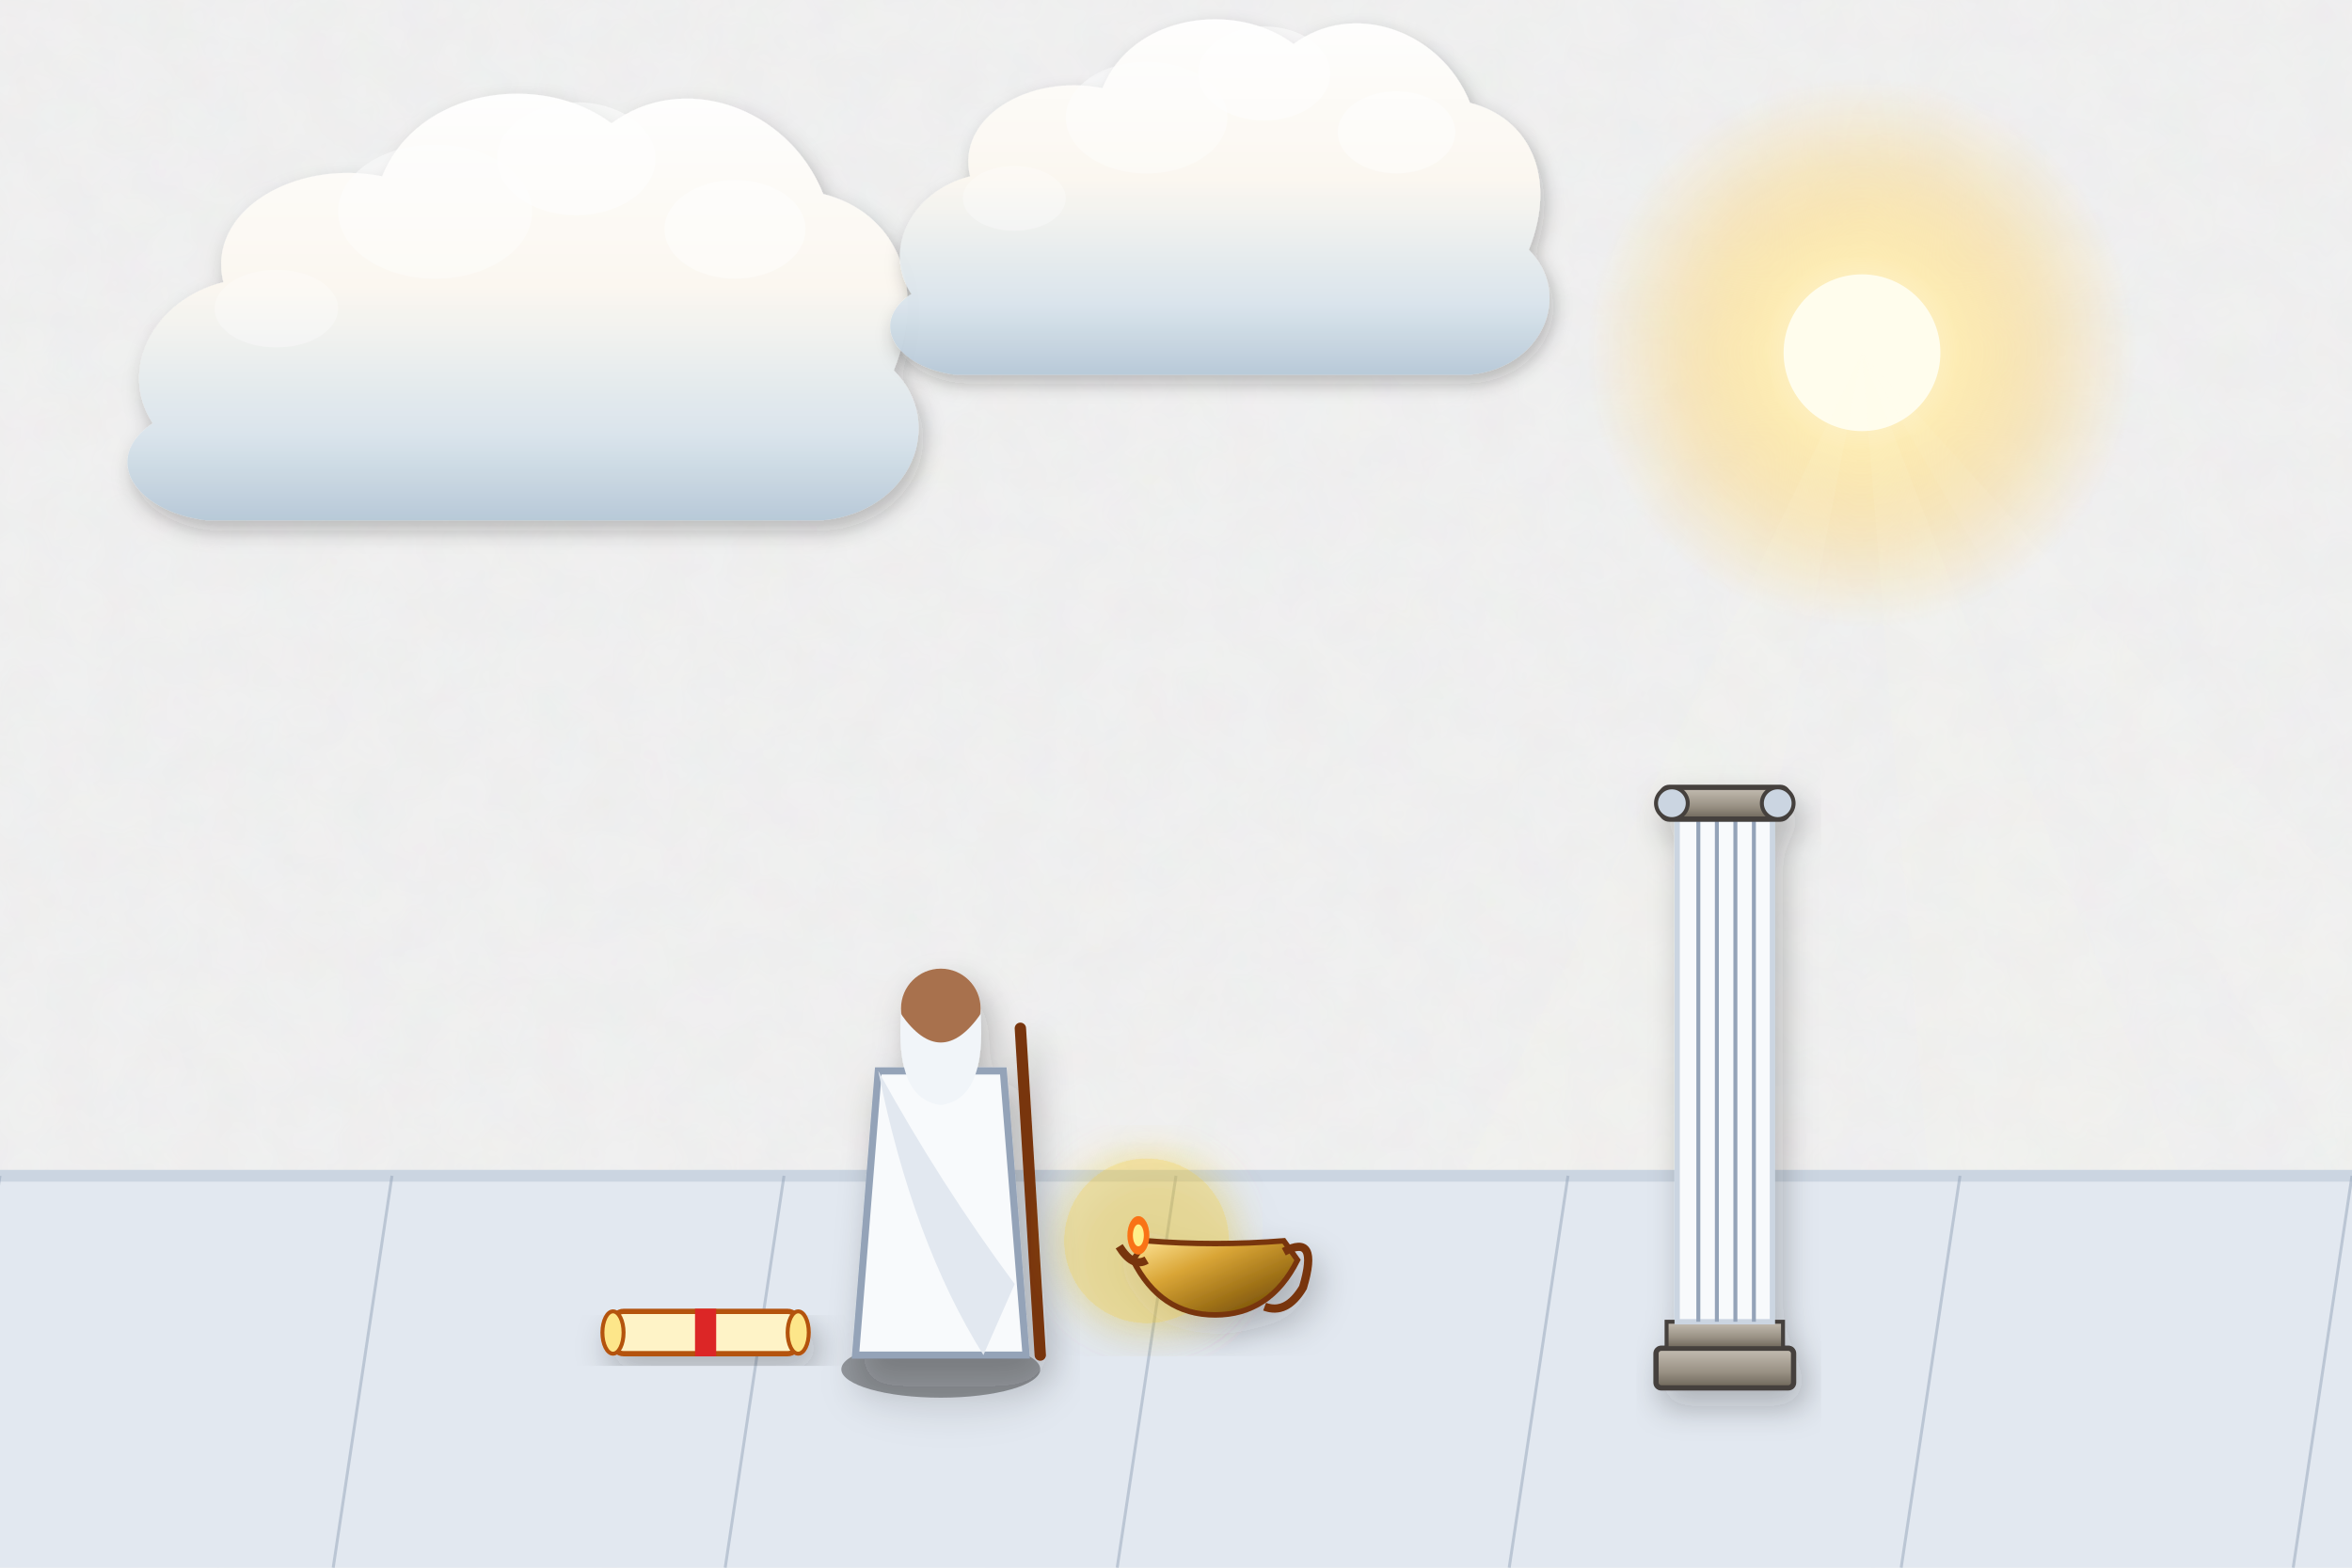
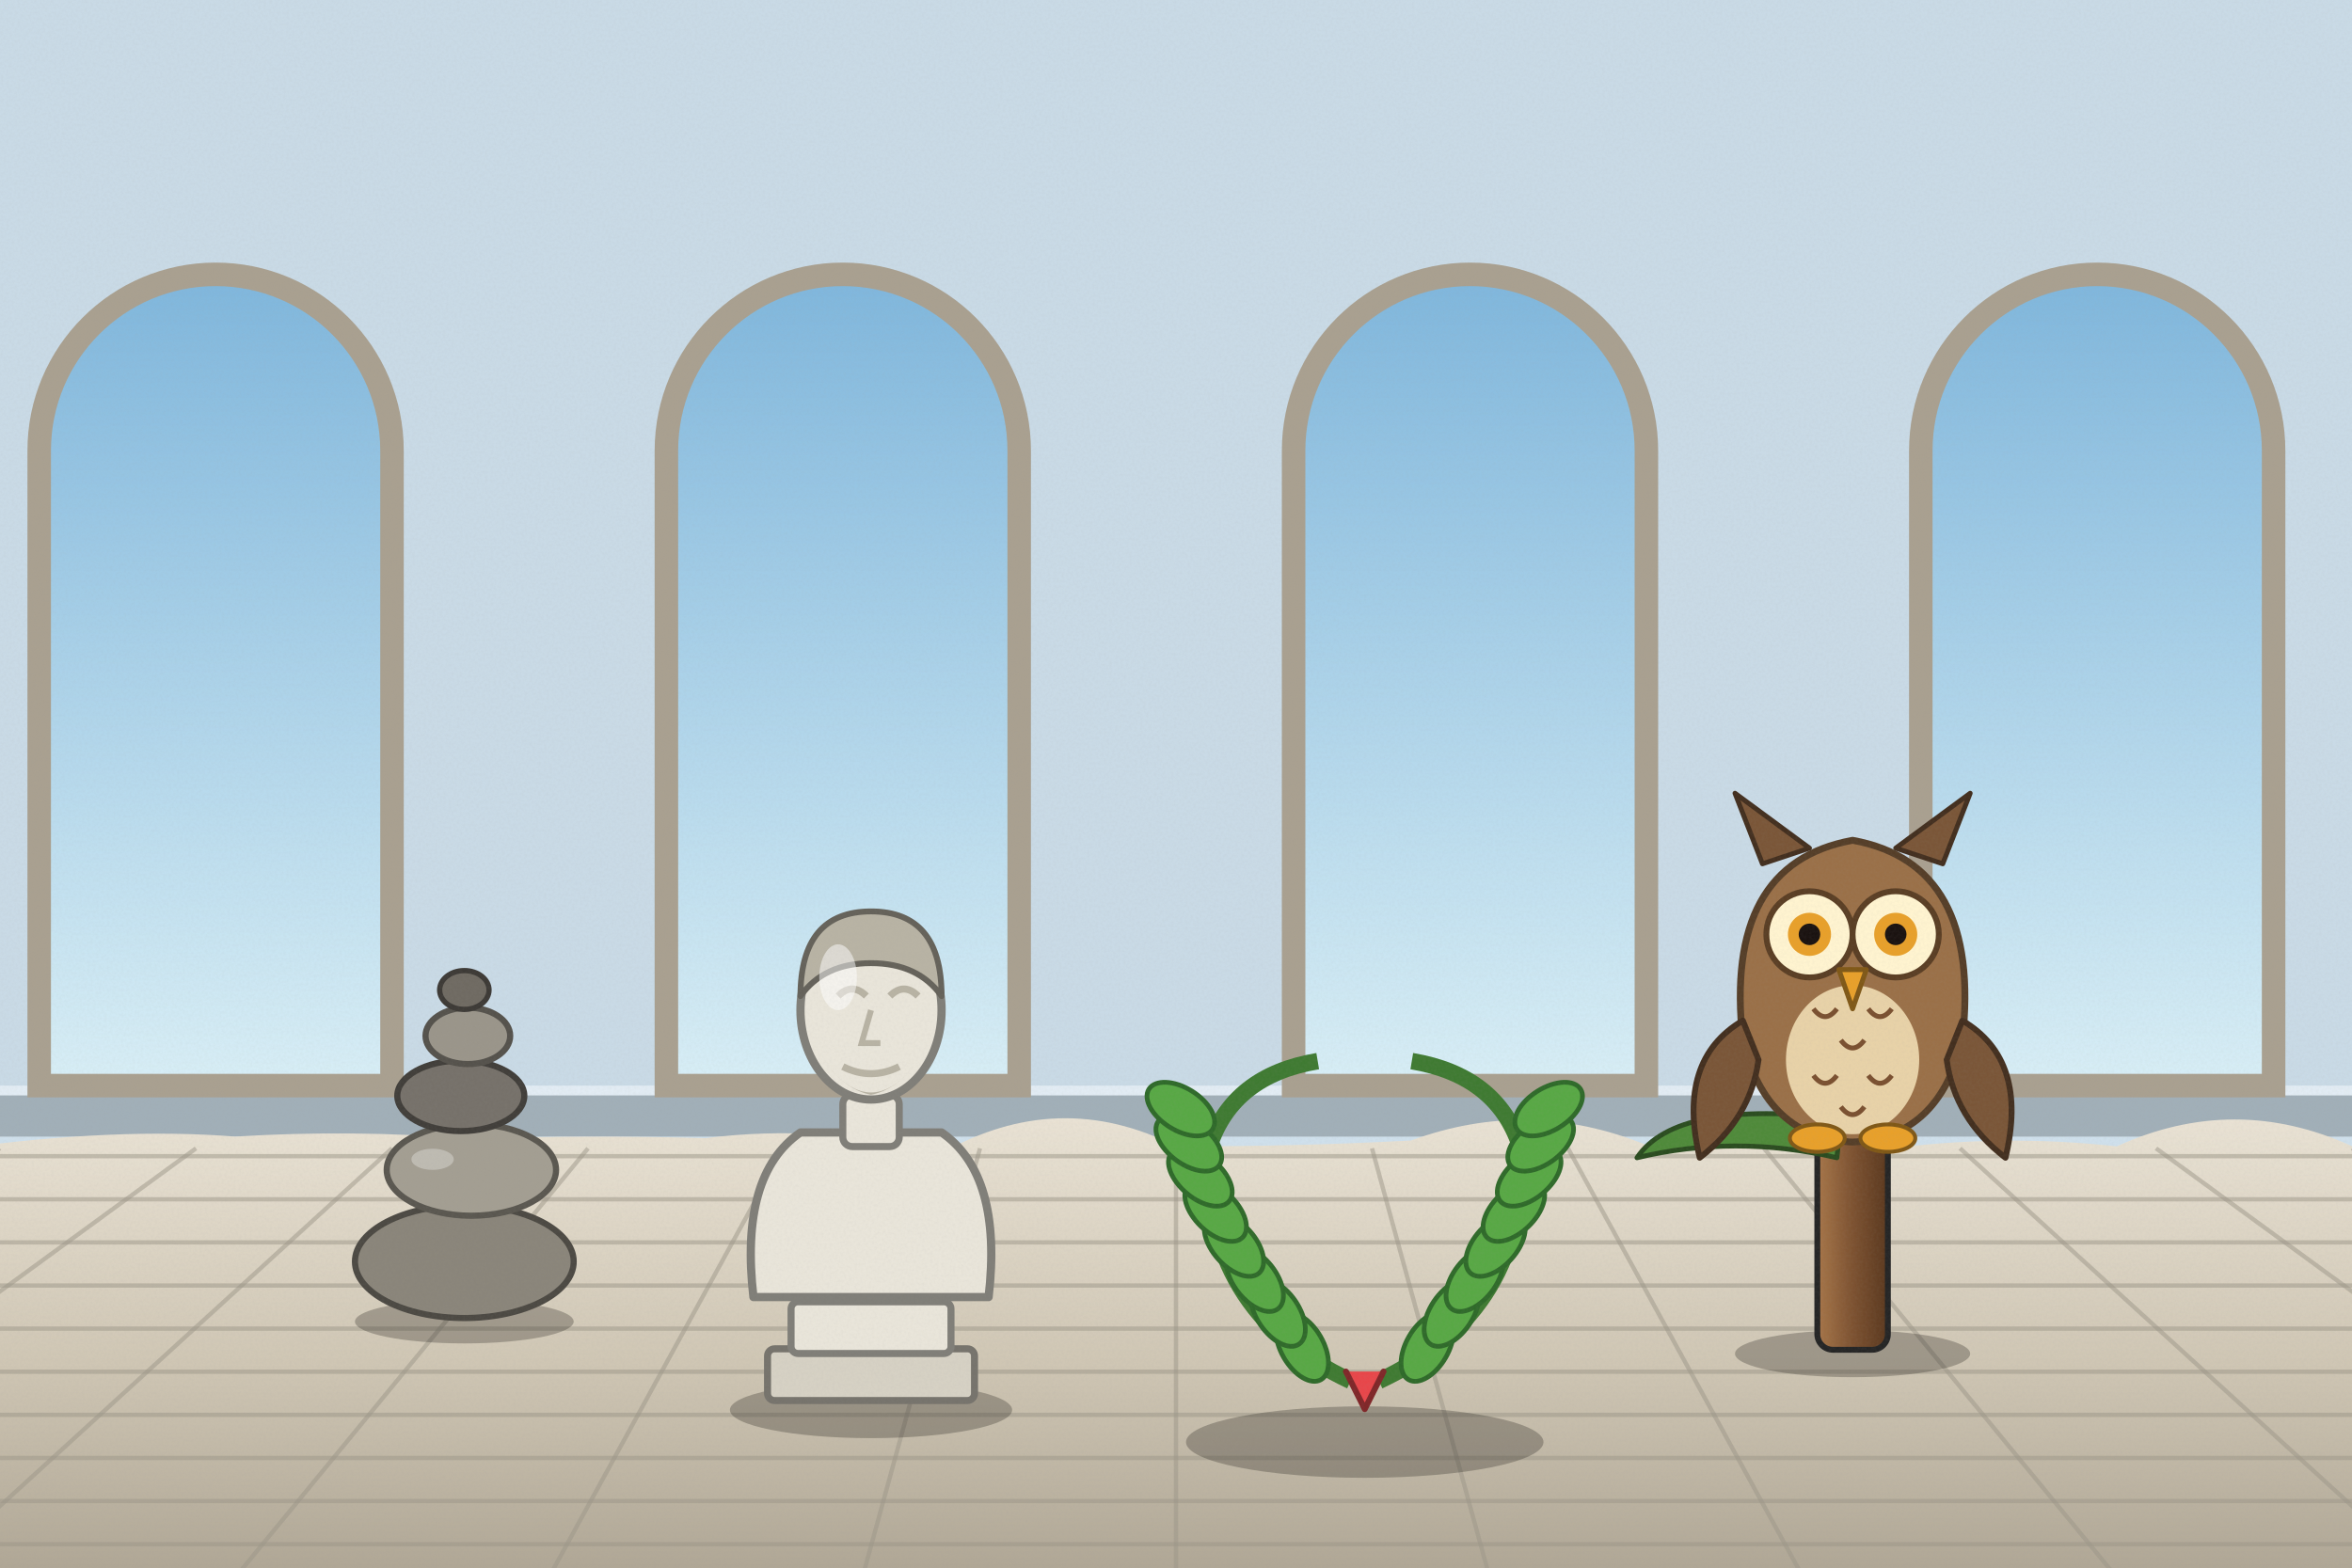
<svg xmlns="http://www.w3.org/2000/svg" viewBox="0 0 1200 800" width="1200" height="800">
  <defs>
-     <filter id="ghibliPaper" x="0%" y="0%" width="100%" height="100%">
-       <feTurbulence type="fractalNoise" baseFrequency="0.04" numOctaves="3" result="noise" seed="42" />
-       <feColorMatrix type="matrix" values="1 0 0 0 0  0 1 0 0 0  0 0 1 0 0  0 0 0 0.035 0" in="noise" result="coloredNoise" />
-       <feComposite operator="in" in2="SourceGraphic" />
-     </filter>
-     <filter id="softGlow" x="-20%" y="-20%" width="140%" height="140%">
-       <feGaussianBlur stdDeviation="8" result="blur" />
-       <feComposite in="SourceGraphic" in2="blur" operator="over" />
-     </filter>
-     <filter id="dropShadow" x="-20%" y="-20%" width="140%" height="140%">
-       <feDropShadow dx="3" dy="6" stdDeviation="6" flood-color="#141e28" flood-opacity="0.28" />
-     </filter>
-     <linearGradient id="skyDay" x1="0" y1="0" x2="0" y2="1">
-       <stop offset="0%" stop-color="#236ca7" />
-       <stop offset="35%" stop-color="#5fa3d6" />
-       <stop offset="70%" stop-color="#b8e1f2" />
-       <stop offset="100%" stop-color="#fdf3dc" />
-     </linearGradient>
-     <linearGradient id="skySunset" x1="0" y1="0" x2="0" y2="1">
-       <stop offset="0%" stop-color="#31396b" />
-       <stop offset="35%" stop-color="#73507b" />
-       <stop offset="65%" stop-color="#cb6b5c" />
-       <stop offset="85%" stop-color="#f29e5a" />
-       <stop offset="100%" stop-color="#fedaa2" />
-     </linearGradient>
-     <linearGradient id="skyDusk" x1="0" y1="0" x2="0" y2="1">
-       <stop offset="0%" stop-color="#121832" />
-       <stop offset="40%" stop-color="#262f56" />
-       <stop offset="70%" stop-color="#4e3d64" />
-       <stop offset="90%" stop-color="#915264" />
-       <stop offset="100%" stop-color="#d6846c" />
-     </linearGradient>
-     <linearGradient id="cloudBodyDay" x1="0" y1="0" x2="0" y2="1">
-       <stop offset="0%" stop-color="#ffffff" />
-       <stop offset="45%" stop-color="#fcf8f0" />
-       <stop offset="80%" stop-color="#d9e4ec" />
-       <stop offset="100%" stop-color="#b6c8d7" />
-     </linearGradient>
-     <linearGradient id="cloudBodySunset" x1="0" y1="0" x2="0" y2="1">
-       <stop offset="0%" stop-color="#fff5e6" />
-       <stop offset="40%" stop-color="#fbd0a5" />
-       <stop offset="75%" stop-color="#cf8ca0" />
-       <stop offset="100%" stop-color="#7e607c" />
-     </linearGradient>
-     <radialGradient id="sunGlowDay" cx="50%" cy="50%" r="50%">
-       <stop offset="0%" stop-color="#fffced" stop-opacity="1" />
-       <stop offset="35%" stop-color="#ffebaa" stop-opacity="0.85" />
-       <stop offset="70%" stop-color="#ffd573" stop-opacity="0.35" />
-       <stop offset="100%" stop-color="#ffd573" stop-opacity="0" />
-     </radialGradient>
-     <radialGradient id="sunGlowSunset" cx="50%" cy="50%" r="50%">
-       <stop offset="0%" stop-color="#fff8db" stop-opacity="1" />
-       <stop offset="30%" stop-color="#ffb753" stop-opacity="0.9" />
-       <stop offset="65%" stop-color="#f46e45" stop-opacity="0.4" />
-       <stop offset="100%" stop-color="#e04a43" stop-opacity="0" />
-     </radialGradient>
-     <linearGradient id="hillDistant" x1="0" y1="0" x2="0" y2="1">
-       <stop offset="0%" stop-color="#6e94a8" />
-       <stop offset="100%" stop-color="#93b9c7" />
-     </linearGradient>
-     <linearGradient id="hillMid" x1="0" y1="0" x2="0" y2="1">
-       <stop offset="0%" stop-color="#4a7c4f" />
-       <stop offset="50%" stop-color="#3c6a40" />
-       <stop offset="100%" stop-color="#2d5231" />
-     </linearGradient>
-     <linearGradient id="hillNear" x1="0" y1="0" x2="0" y2="1">
-       <stop offset="0%" stop-color="#699e4c" />
-       <stop offset="60%" stop-color="#4c7e33" />
-       <stop offset="100%" stop-color="#2f5720" />
-     </linearGradient>
-     <linearGradient id="woodTone" x1="0" y1="0" x2="0" y2="1">
-       <stop offset="0%" stop-color="#9c6d48" />
-       <stop offset="50%" stop-color="#784f30" />
-       <stop offset="100%" stop-color="#55341c" />
-     </linearGradient>
-     <linearGradient id="brassTone" x1="0" y1="0" x2="1" y2="1">
-       <stop offset="0%" stop-color="#ffe699" />
-       <stop offset="35%" stop-color="#d9a536" />
-       <stop offset="70%" stop-color="#996c14" />
-       <stop offset="100%" stop-color="#5e4007" />
+     <linearGradient id="woodTone" x1="0" y1="0" x2="1" y2="0">
+       <stop offset="0" stop-color="#a77649" />
+       <stop offset=".5" stop-color="#7d5231" />
+       <stop offset="1" stop-color="#5a381e" />
    </linearGradient>
    <linearGradient id="stoneTone" x1="0" y1="0" x2="0" y2="1">
-       <stop offset="0%" stop-color="#c5beb3" />
-       <stop offset="60%" stop-color="#999184" />
-       <stop offset="100%" stop-color="#6c6458" />
+       <stop offset="0" stop-color="#c5beb3" />
+       <stop offset="1" stop-color="#7c7468" />
    </linearGradient>
-     <linearGradient id="waterTone" x1="0" y1="0" x2="0" y2="1">
-       <stop offset="0%" stop-color="#47a5be" />
-       <stop offset="50%" stop-color="#2a7796" />
-       <stop offset="100%" stop-color="#144d6a" />
+     <filter id="softShadow" x="-20%" y="-20%" width="140%" height="140%">
+       <feDropShadow dx="2" dy="5" stdDeviation="4" flood-color="#1b1a14" flood-opacity=".25" />
+     </filter>
+     <filter id="grain" x="0" y="0" width="100%" height="100%">
+       <feTurbulence type="fractalNoise" baseFrequency=".7" numOctaves="2" seed="11" />
+       <feColorMatrix type="matrix" values="0 0 0 0 .34  0 0 0 0 .34  0 0 0 0 .32  0 0 0 .22 -.07" />
+     </filter>
+     <linearGradient id="winSky" x1="0" y1="0" x2="0" y2="1">
+       <stop offset="0" stop-color="#7fb6dc" />
+       <stop offset="1" stop-color="#d8eef6" />
+     </linearGradient>
+     <linearGradient id="gndG" x1="0" y1="0" x2="0" y2="1">
+       <stop offset="0" stop-color="#e9e2d4" />
+       <stop offset=".5" stop-color="#cfc6b4" />
+       <stop offset="1" stop-color="#aaa190" />
    </linearGradient>
  </defs>
-   <rect width="1200" height="800" fill="url(#skyDusk)" filter="url(#ghibliPaper)" />
+   <rect width="1200" height="800" fill="#cfe0ec" />
+   <rect x="0" y="0" width="1200" height="580" fill="#beced9" opacity=".35" />
+   <rect x="0" y="558" width="1200" height="22" fill="#a1afb8" />
+   <rect x="0" y="554" width="1200" height="5" fill="#e2ecf4" />
  <g>
-     <circle cx="950" cy="180" r="140" fill="url(#sunGlowDay)" />
-     <circle cx="950" cy="180" r="40" fill="#fffded" />
-     <polygon points="950,180 650,800 830,800" fill="#fffbe6" opacity="0.08" />
-     <polygon points="950,180 1000,800 1190,800" fill="#fffbe6" opacity="0.08" />
-     <polygon points="950,180 1310,800 1510,800" fill="#fffbe6" opacity="0.06" />
+     <path d="M20,554 L20,230 A90,90 0 0 1 200,230 L200,554 Z" fill="url(#winSky)" stroke="#a9a090" stroke-width="12" />
+     <path d="M340,554 L340,230 A90,90 0 0 1 520,230 L520,554 Z" fill="url(#winSky)" stroke="#a9a090" stroke-width="12" />
+     <path d="M660,554 L660,230 A90,90 0 0 1 840,230 L840,554 Z" fill="url(#winSky)" stroke="#a9a090" stroke-width="12" />
+     <path d="M980,554 L980,230 A90,90 0 0 1 1160,230 L1160,554 Z" fill="url(#winSky)" stroke="#a9a090" stroke-width="12" />
  </g>
-   <g transform="translate(240, 180) scale(0.9)" opacity="0.95">
-     <path d="M-180,40        C-200,10 -180,-30 -140,-40        C-150,-80 -100,-110 -50,-100        C-30,-150 40,-160 80,-130        C120,-160 180,-140 200,-90        C240,-80 260,-40 240,10        C270,40 250,90 200,95        L-150,95        C-190,90 -210,60 -180,40 Z" fill="url(#cloudBodyDay)" filter="url(#dropShadow)" />
-     <ellipse cx="60" cy="-110" rx="45" ry="32" fill="#ffffff" opacity="0.55" />
-     <ellipse cx="-20" cy="-80" rx="55" ry="38" fill="#ffffff" opacity="0.45" />
-     <ellipse cx="150" cy="-70" rx="40" ry="28" fill="#ffffff" opacity="0.5" />
-     <ellipse cx="-110" cy="-25" rx="35" ry="22" fill="#ffffff" opacity="0.35" />
+   <g>
+     <path d="M-20,586 Q60,575.2 120,580 Q180,576.3 240,581.1 Q300,579.1 360,580.8 Q420,573.2 480,588.7 Q540,554.6 600,584.9 Q660,585.2 720,582 Q780,559.9 840,584.3 Q900,564.4 960,586.7 Q1020,578.4 1080,585 Q1140,557.6 1200,584.9 Q1260,567.2 1320,589.2 L1240,820 L-20,820 Z" fill="url(#gndG)" />
+     <line x1="-10" y1="590" x2="1210" y2="590" stroke="#9b9587" stroke-width="2.2" opacity=".5" />
+     <line x1="-10" y1="612" x2="1210" y2="612" stroke="#9b9587" stroke-width="2.2" opacity=".5" />
+     <line x1="-10" y1="634" x2="1210" y2="634" stroke="#9b9587" stroke-width="2.2" opacity=".5" />
+     <line x1="-10" y1="656" x2="1210" y2="656" stroke="#9b9587" stroke-width="2.2" opacity=".5" />
+     <line x1="-10" y1="678" x2="1210" y2="678" stroke="#9b9587" stroke-width="2.2" opacity=".5" />
+     <line x1="-10" y1="700" x2="1210" y2="700" stroke="#9b9587" stroke-width="2.2" opacity=".5" />
+     <line x1="-10" y1="722" x2="1210" y2="722" stroke="#9b9587" stroke-width="2.2" opacity=".5" />
+     <line x1="-10" y1="744" x2="1210" y2="744" stroke="#9b9587" stroke-width="2.2" opacity=".5" />
+     <line x1="-10" y1="766" x2="1210" y2="766" stroke="#9b9587" stroke-width="2.2" opacity=".5" />
+     <line x1="-10" y1="788" x2="1210" y2="788" stroke="#9b9587" stroke-width="2.2" opacity=".5" />
+     <line x1="0" y1="586" x2="-360" y2="805" stroke="#9b9587" stroke-width="2.2" opacity=".5" />
+     <line x1="100" y1="586" x2="-200" y2="805" stroke="#9b9587" stroke-width="2.2" opacity=".5" />
+     <line x1="200" y1="586" x2="-40" y2="805" stroke="#9b9587" stroke-width="2.2" opacity=".5" />
+     <line x1="300" y1="586" x2="120" y2="805" stroke="#9b9587" stroke-width="2.2" opacity=".5" />
+     <line x1="400" y1="586" x2="280" y2="805" stroke="#9b9587" stroke-width="2.2" opacity=".5" />
+     <line x1="500" y1="586" x2="440" y2="805" stroke="#9b9587" stroke-width="2.2" opacity=".5" />
+     <line x1="600" y1="586" x2="600" y2="805" stroke="#9b9587" stroke-width="2.2" opacity=".5" />
+     <line x1="700" y1="586" x2="760" y2="805" stroke="#9b9587" stroke-width="2.2" opacity=".5" />
+     <line x1="800" y1="586" x2="920" y2="805" stroke="#9b9587" stroke-width="2.2" opacity=".5" />
+     <line x1="900" y1="586" x2="1080" y2="805" stroke="#9b9587" stroke-width="2.2" opacity=".5" />
+     <line x1="1000" y1="586" x2="1240" y2="805" stroke="#9b9587" stroke-width="2.2" opacity=".5" />
+     <line x1="1100" y1="586" x2="1400" y2="805" stroke="#9b9587" stroke-width="2.2" opacity=".5" />
+     <line x1="1200" y1="586" x2="1560" y2="805" stroke="#9b9587" stroke-width="2.2" opacity=".5" />
  </g>
-   <g transform="translate(600, 120) scale(0.75)" opacity="0.95">
-     <path d="M-180,40        C-200,10 -180,-30 -140,-40        C-150,-80 -100,-110 -50,-100        C-30,-150 40,-160 80,-130        C120,-160 180,-140 200,-90        C240,-80 260,-40 240,10        C270,40 250,90 200,95        L-150,95        C-190,90 -210,60 -180,40 Z" fill="url(#cloudBodyDay)" filter="url(#dropShadow)" />
-     <ellipse cx="60" cy="-110" rx="45" ry="32" fill="#ffffff" opacity="0.55" />
-     <ellipse cx="-20" cy="-80" rx="55" ry="38" fill="#ffffff" opacity="0.45" />
-     <ellipse cx="150" cy="-70" rx="40" ry="28" fill="#ffffff" opacity="0.5" />
-     <ellipse cx="-110" cy="-25" rx="35" ry="22" fill="#ffffff" opacity="0.35" />
+   <g transform="translate(236.9,674.4) scale(0.9)">
+     <ellipse cx="0" cy="0" rx="62" ry="12.4" fill="#1b1a14" opacity="0.28" />
+     <ellipse cx="0" cy="-34" rx="62" ry="32" fill="#8a857a" stroke="#4c4943" stroke-width="3.5" />
+     <ellipse cx="4" cy="-86" rx="48" ry="26" fill="#a39e92" stroke="#5a5750" stroke-width="3.5" />
+     <ellipse cx="-2" cy="-128" rx="36" ry="20" fill="#76716a" stroke="#413e3a" stroke-width="3.5" />
+     <ellipse cx="2" cy="-162" rx="24" ry="16" fill="#9a958a" stroke="#55524c" stroke-width="3.5" />
+     <ellipse cx="0" cy="-188" rx="14" ry="11" fill="#6f6a62" stroke="#3d3a36" stroke-width="3" />
+     <ellipse cx="-18" cy="-92" rx="12" ry="6" fill="#ffffff" opacity="0.3" />
  </g>
-   <polygon points="-50,600 1250,600 1250,800 -50,800" fill="#e2e8f0" />
-   <line x1="-50" y1="600" x2="1250" y2="600" stroke="#cbd5e1" stroke-width="6" />
-   <line x1="0" y1="600" x2="-30" y2="800" stroke="#94a3b8" stroke-width="1.5" opacity="0.5" />
-   <line x1="200" y1="600" x2="170" y2="800" stroke="#94a3b8" stroke-width="1.5" opacity="0.5" />
-   <line x1="400" y1="600" x2="370" y2="800" stroke="#94a3b8" stroke-width="1.5" opacity="0.5" />
-   <line x1="600" y1="600" x2="570" y2="800" stroke="#94a3b8" stroke-width="1.5" opacity="0.5" />
-   <line x1="800" y1="600" x2="770" y2="800" stroke="#94a3b8" stroke-width="1.5" opacity="0.5" />
-   <line x1="1000" y1="600" x2="970" y2="800" stroke="#94a3b8" stroke-width="1.5" opacity="0.5" />
-   <line x1="1200" y1="600" x2="1170" y2="800" stroke="#94a3b8" stroke-width="1.5" opacity="0.5" />
-   <g transform="translate(880, 580) scale(1.35)" filter="url(#dropShadow)">
-     <rect x="-26" y="80" width="52" height="15" rx="2" fill="url(#stoneTone)" stroke="#44403c" stroke-width="2" />
-     <rect x="-22" y="70" width="44" height="10" fill="url(#stoneTone)" stroke="#44403c" stroke-width="1.5" />
-     <rect x="-18" y="-120" width="36" height="190" fill="#f8fafc" stroke="#cbd5e1" stroke-width="2" />
-     <line x1="-10" y1="-120" x2="-10" y2="70" stroke="#94a3b8" stroke-width="1.5" />
-     <line x1="-3" y1="-120" x2="-3" y2="70" stroke="#94a3b8" stroke-width="1.5" />
-     <line x1="4" y1="-120" x2="4" y2="70" stroke="#94a3b8" stroke-width="1.5" />
-     <line x1="11" y1="-120" x2="11" y2="70" stroke="#94a3b8" stroke-width="1.5" />
-     <rect x="-24" y="-132" width="48" height="12" rx="3" fill="url(#stoneTone)" stroke="#44403c" stroke-width="2" />
-     <circle cx="-20" cy="-126" r="6" fill="#cbd5e1" stroke="#44403c" stroke-width="1.5" />
-     <circle cx="20" cy="-126" r="6" fill="#cbd5e1" stroke="#44403c" stroke-width="1.5" />
+   <g transform="translate(945.2,690.8) scale(1)">
+     <ellipse cx="0" cy="0" rx="60" ry="12" fill="#1b1a14" opacity="0.28" />
+     <rect x="-18" y="-120" width="36" height="118" rx="8" fill="url(#woodTone)" stroke="#252525" stroke-width="3" />
+     <ellipse cx="0" cy="-120" rx="30" ry="9" fill="#a67848" stroke="#5b4228" stroke-width="2.5" />
+     <path d="M-6,-120 Q-90,-130 -110,-100 Q-60,-112 -8,-100 Z" fill="#4f8a3a" stroke="#2b4c20" stroke-width="2.5" stroke-linejoin="round" stroke-linecap="round" />
+     <path d="M-56,-160 Q-66,-250 0,-262 Q66,-250 56,-160 Q44,-110 0,-108 Q-44,-110 -56,-160 Z" fill="#9a7048" stroke="#553e28" stroke-width="3.5" stroke-linejoin="round" stroke-linecap="round" />
+     <ellipse cx="0" cy="-150" rx="34" ry="38" fill="#e8d2a8" stroke="#80745c" stroke-width="0" />
+     <path d="M-20,-176 q6,8 12,0" stroke="#7a5030" stroke-width="2.5" fill="none" />
+     <path d="M-6,-160 q6,8 12,0" stroke="#7a5030" stroke-width="2.5" fill="none" />
+     <path d="M8,-176 q6,8 12,0" stroke="#7a5030" stroke-width="2.5" fill="none" />
+     <path d="M-20,-142 q6,8 12,0" stroke="#7a5030" stroke-width="2.5" fill="none" />
+     <path d="M8,-142 q6,8 12,0" stroke="#7a5030" stroke-width="2.5" fill="none" />
+     <path d="M-6,-126 q6,8 12,0" stroke="#7a5030" stroke-width="2.5" fill="none" />
+     <path d="M-56,-170 Q-90,-150 -78,-100 Q-52,-120 -48,-150 Z" fill="#7a5638" stroke="#432f1f" stroke-width="3" stroke-linejoin="round" stroke-linecap="round" />
+     <path d="M56,-170 Q90,-150 78,-100 Q52,-120 48,-150 Z" fill="#7a5638" stroke="#432f1f" stroke-width="3" stroke-linejoin="round" stroke-linecap="round" />
+     <path d="M-46,-250 L-60,-286 L-22,-258 Z" fill="#7a5638" stroke="#432f1f" stroke-width="2.5" stroke-linejoin="round" stroke-linecap="round" />
+     <path d="M46,-250 L60,-286 L22,-258 Z" fill="#7a5638" stroke="#432f1f" stroke-width="2.5" stroke-linejoin="round" stroke-linecap="round" />
+     <circle cx="-22" cy="-214" r="22" fill="#fff4d0" stroke="#5a3e24" stroke-width="3" />
+     <circle cx="22" cy="-214" r="22" fill="#fff4d0" stroke="#5a3e24" stroke-width="3" />
+     <circle cx="-22" cy="-214" r="11" fill="#e8a02a" />
+     <circle cx="22" cy="-214" r="11" fill="#e8a02a" />
+     <circle cx="-22" cy="-214" r="5.5" fill="#1a1210" />
+     <circle cx="22" cy="-214" r="5.5" fill="#1a1210" />
+     <path d="M-7,-196 L7,-196 L0,-176 Z" fill="#e8a02a" stroke="#805817" stroke-width="2.5" stroke-linejoin="round" stroke-linecap="round" />
+     <ellipse cx="-18" cy="-110" rx="14" ry="7" fill="#e8a02a" stroke="#805817" stroke-width="2" />
+     <ellipse cx="18" cy="-110" rx="14" ry="7" fill="#e8a02a" stroke="#805817" stroke-width="2" />
  </g>
-   <g transform="translate(480, 590) scale(1.45)" filter="url(#dropShadow)">
-     <ellipse cx="0" cy="75" rx="35" ry="10" fill="#000000" opacity="0.35" />
-     <path d="M-22,-30 L22,-30 L30,70 L-30,70 Z" fill="#f8fafc" stroke="#94a3b8" stroke-width="2.5" />
-     <path d="M-22,-30 Q0,10 26,45 L15,70 Q-10,30 -22,-30 Z" fill="#e2e8f0" />
-     <circle cx="0" cy="-52" r="14" fill="#a8714e" />
-     <path d="M-14,-50 Q0,-30 14,-50 Q16,-20 0,-18 Q-16,-20 -14,-50 Z" fill="#f1f5f9" />
-     <line x1="28" y1="-45" x2="35" y2="70" stroke="#78350f" stroke-width="4" stroke-linecap="round" />
+   <g transform="translate(444.4,719.5) scale(1.2)">
+     <ellipse cx="0" cy="0" rx="60" ry="12" fill="#1b1a14" opacity="0.28" />
+     <rect x="-44" y="-26" width="88" height="22" rx="3" fill="#d6d1c4" stroke="#76736c" stroke-width="3" />
+     <rect x="-34" y="-46" width="68" height="22" rx="3" fill="#e9e5da" stroke="#807e78" stroke-width="3" />
+     <path d="M-50,-48 Q-56,-100 -30,-118 L30,-118 Q56,-100 50,-48 Z" fill="#e9e5da" stroke="#807e78" stroke-width="3.5" stroke-linejoin="round" stroke-linecap="round" />
+     <rect x="-12" y="-134" width="24" height="22" rx="4" fill="#e9e5da" stroke="#807e78" stroke-width="3" />
+     <ellipse cx="0" cy="-170" rx="30" ry="38" fill="#e9e5da" stroke="#807e78" stroke-width="3.5" />
+     <path d="M-30,-176 Q-30,-212 0,-212 Q30,-212 30,-176 Q20,-190 0,-190 Q-20,-190 -30,-176 Z" fill="#b8b3a4" stroke="#65625a" stroke-width="2.5" stroke-linejoin="round" stroke-linecap="round" />
+     <path d="M-18,-146 Q0,-124 18,-146 Q10,-136 0,-134 Q-10,-136 -18,-146 Z" fill="#b8b3a4" />
+     <path d="M-14,-176 Q-8,-182 -2,-176 M8,-176 Q14,-182 20,-176" stroke="#b8b3a4" stroke-width="3" fill="none" />
+     <path d="M0,-170 L-4,-156 L4,-156" stroke="#b8b3a4" stroke-width="2.5" fill="none" />
+     <path d="M-12,-146 Q0,-140 12,-146" stroke="#b8b3a4" stroke-width="3" fill="none" />
+     <ellipse cx="-14" cy="-184" rx="8" ry="14" fill="#ffffff" opacity="0.5" />
  </g>
-   <g transform="translate(620, 650) scale(1.4)" filter="url(#dropShadow)">
-     <circle cx="-25" cy="-12" r="30" fill="#facc15" opacity="0.35" filter="url(#softGlow)" />
-     <path d="M-30,-5 Q-20,15 0,15 Q20,15 30,-5 L25,-12 Q0,-10 -25,-12 Z" fill="url(#brassTone)" stroke="#78350f" stroke-width="2" />
-     <path d="M-35,-10 Q-30,-2 -25,-5" stroke="#78350f" stroke-width="3" fill="none" />
-     <ellipse cx="-28" cy="-14" rx="4" ry="7" fill="#f97316" />
-     <ellipse cx="-28" cy="-14" rx="2" ry="4" fill="#fef08a" />
-     <path d="M25,-8 Q38,-15 32,5 Q26,15 18,12" stroke="#78350f" stroke-width="3" fill="none" />
+   <g transform="translate(696.3,735.9) scale(1.2)">
+     <ellipse cx="0" cy="0" rx="76" ry="15.2" fill="#1b1a14" opacity="0.28" />
+     <g transform="translate(0,-86)">
+       <path d="M-6,60 Q-70,30 -66,-40 Q-56,-70 -20,-76" stroke="#3f7a32" stroke-width="7" fill="none" />
+       <ellipse cx="-26.6" cy="45.6" rx="9" ry="16" fill="#58a845" stroke="#2f6a2a" stroke-width="2" transform="rotate(-30 -26.6 45.6)" />
+       <ellipse cx="-36.9" cy="31.1" rx="9" ry="16" fill="#58a845" stroke="#2f6a2a" stroke-width="2" transform="rotate(-34 -36.9 31.1)" />
+       <ellipse cx="-46.7" cy="16.7" rx="9" ry="16" fill="#58a845" stroke="#2f6a2a" stroke-width="2" transform="rotate(-38 -46.7 16.7)" />
+       <ellipse cx="-55.6" cy="2.2" rx="9" ry="16" fill="#58a845" stroke="#2f6a2a" stroke-width="2" transform="rotate(-42 -55.6 2.2)" />
+       <ellipse cx="-63.4" cy="-12.2" rx="9" ry="16" fill="#58a845" stroke="#2f6a2a" stroke-width="2" transform="rotate(-46 -63.4 -12.2)" />
+       <ellipse cx="-69.9" cy="-26.7" rx="9" ry="16" fill="#58a845" stroke="#2f6a2a" stroke-width="2" transform="rotate(-50 -69.9 -26.7)" />
+       <ellipse cx="-74.8" cy="-41.1" rx="9" ry="16" fill="#58a845" stroke="#2f6a2a" stroke-width="2" transform="rotate(-54 -74.8 -41.1)" />
+       <ellipse cx="-78.2" cy="-55.6" rx="9" ry="16" fill="#58a845" stroke="#2f6a2a" stroke-width="2" transform="rotate(-58 -78.2 -55.6)" />
+       <path d="M6,60 Q70,30 66,-40 Q56,-70 20,-76" stroke="#3f7a32" stroke-width="7" fill="none" />
+       <ellipse cx="26.6" cy="45.6" rx="9" ry="16" fill="#58a845" stroke="#2f6a2a" stroke-width="2" transform="rotate(30 26.6 45.6)" />
+       <ellipse cx="36.9" cy="31.1" rx="9" ry="16" fill="#58a845" stroke="#2f6a2a" stroke-width="2" transform="rotate(34 36.9 31.1)" />
+       <ellipse cx="46.7" cy="16.7" rx="9" ry="16" fill="#58a845" stroke="#2f6a2a" stroke-width="2" transform="rotate(38 46.7 16.7)" />
+       <ellipse cx="55.6" cy="2.2" rx="9" ry="16" fill="#58a845" stroke="#2f6a2a" stroke-width="2" transform="rotate(42 55.6 2.2)" />
+       <ellipse cx="63.4" cy="-12.2" rx="9" ry="16" fill="#58a845" stroke="#2f6a2a" stroke-width="2" transform="rotate(46 63.4 -12.2)" />
+       <ellipse cx="69.9" cy="-26.7" rx="9" ry="16" fill="#58a845" stroke="#2f6a2a" stroke-width="2" transform="rotate(50 69.9 -26.7)" />
+       <ellipse cx="74.8" cy="-41.1" rx="9" ry="16" fill="#58a845" stroke="#2f6a2a" stroke-width="2" transform="rotate(54 74.8 -41.1)" />
+       <ellipse cx="78.2" cy="-55.6" rx="9" ry="16" fill="#58a845" stroke="#2f6a2a" stroke-width="2" transform="rotate(58 78.2 -55.6)" />
+       <path d="M-8,56 L0,72 L8,56" fill="#e8464a" stroke="#802729" stroke-width="2.5" stroke-linejoin="round" stroke-linecap="round" />
+     </g>
  </g>
-   <g transform="translate(360, 680) scale(1.35)" filter="url(#dropShadow)">
-     <rect x="-35" y="-8" width="70" height="16" rx="4" fill="#fef3c7" stroke="#b45309" stroke-width="2" />
-     <ellipse cx="-35" cy="0" rx="4" ry="8" fill="#fde68a" stroke="#b45309" stroke-width="1.5" />
-     <ellipse cx="35" cy="0" rx="4" ry="8" fill="#fde68a" stroke="#b45309" stroke-width="1.5" />
-     <rect x="-4" y="-9" width="8" height="18" fill="#dc2626" />
-   </g>
+   <rect x="-1" y="0" width="1202" height="800" filter="url(#grain)" opacity=".55" />
</svg>
